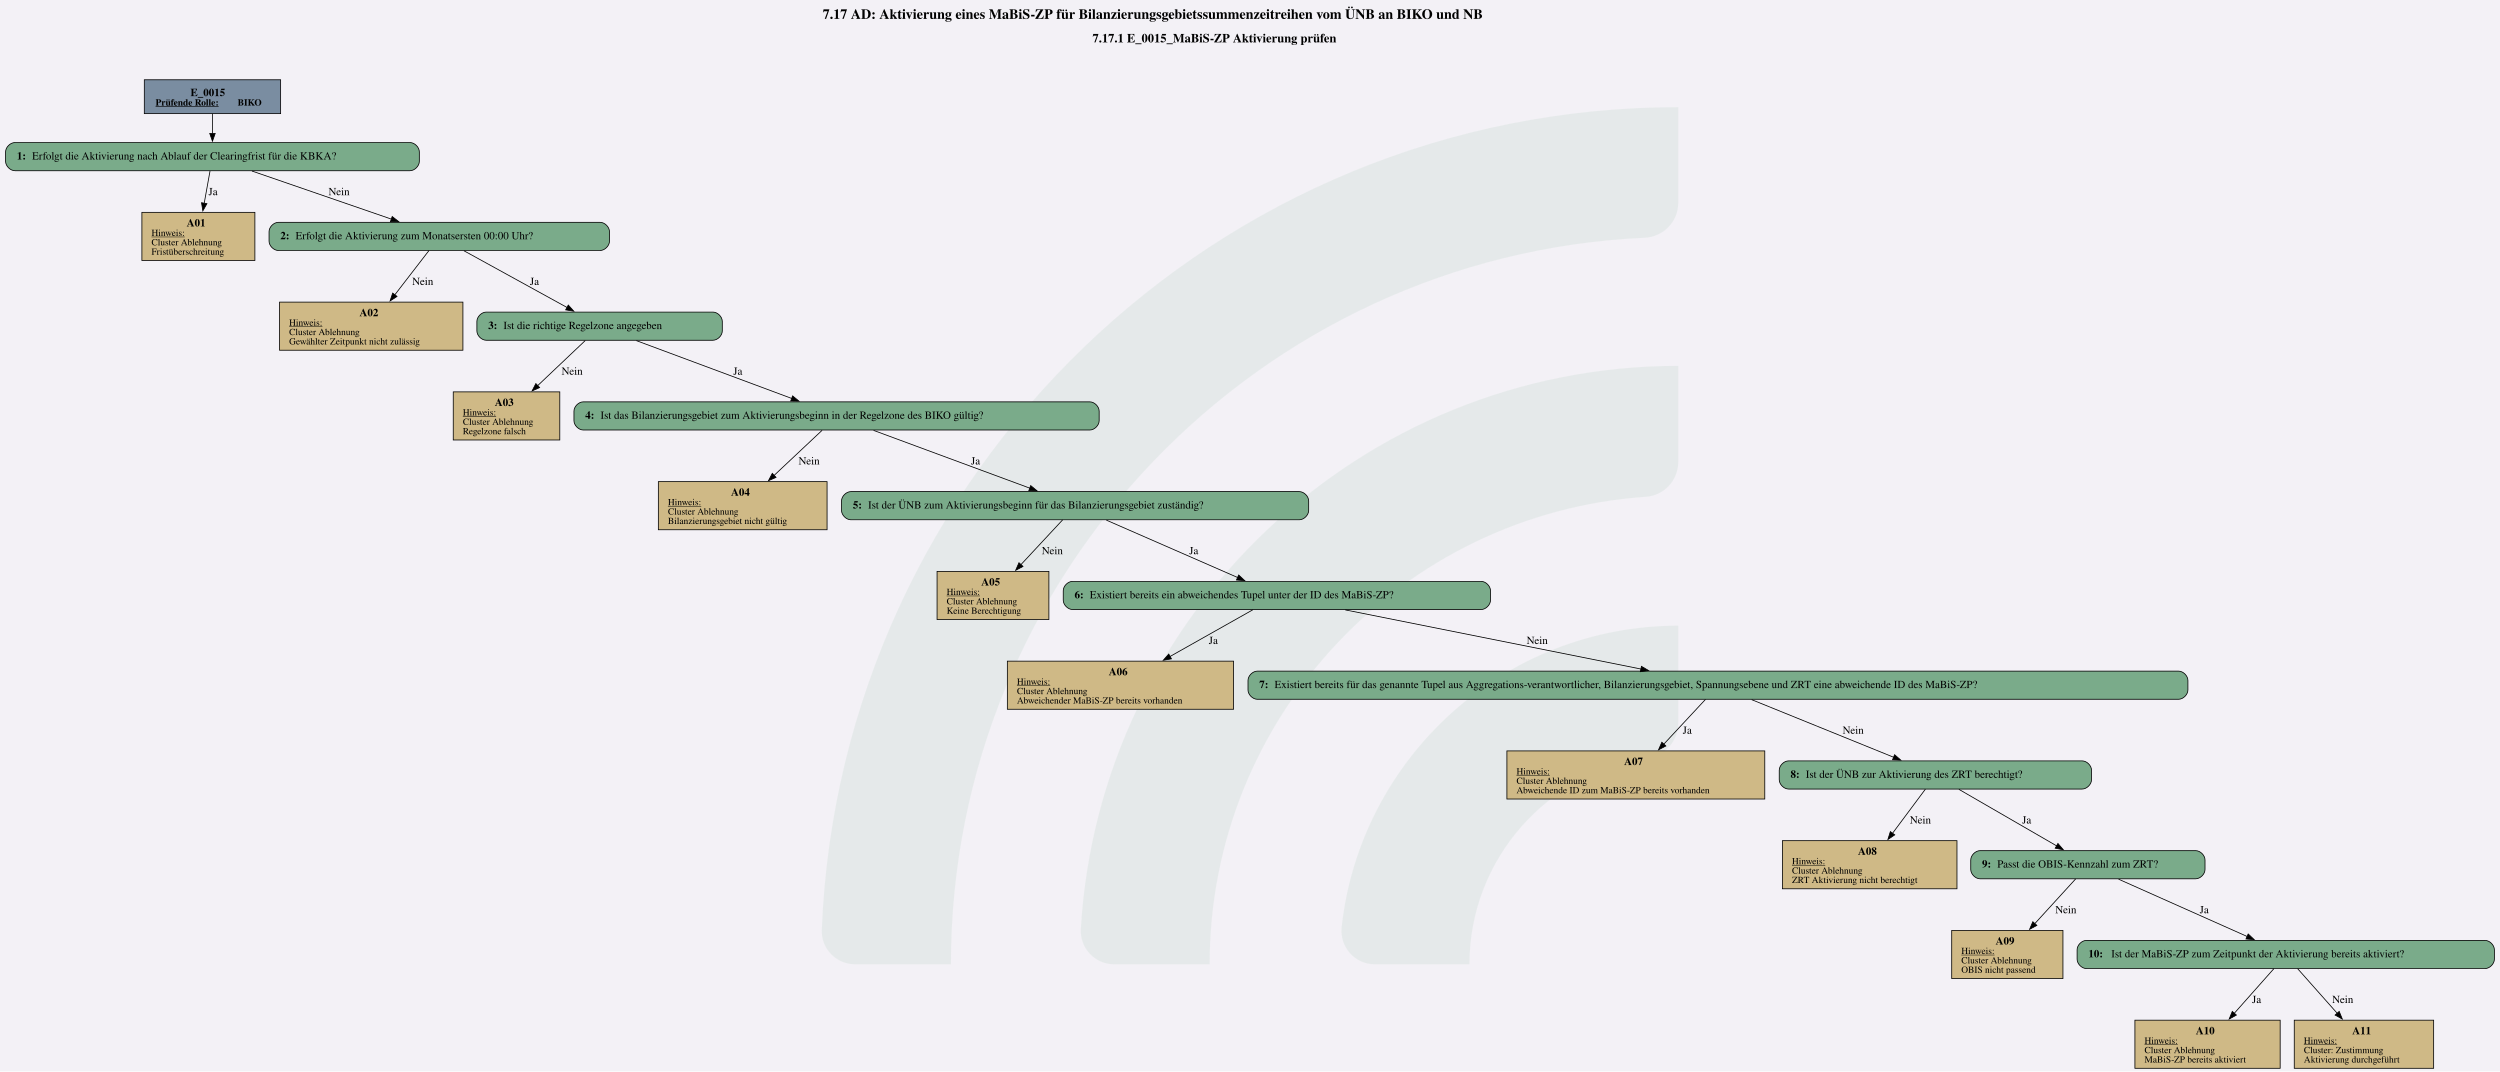
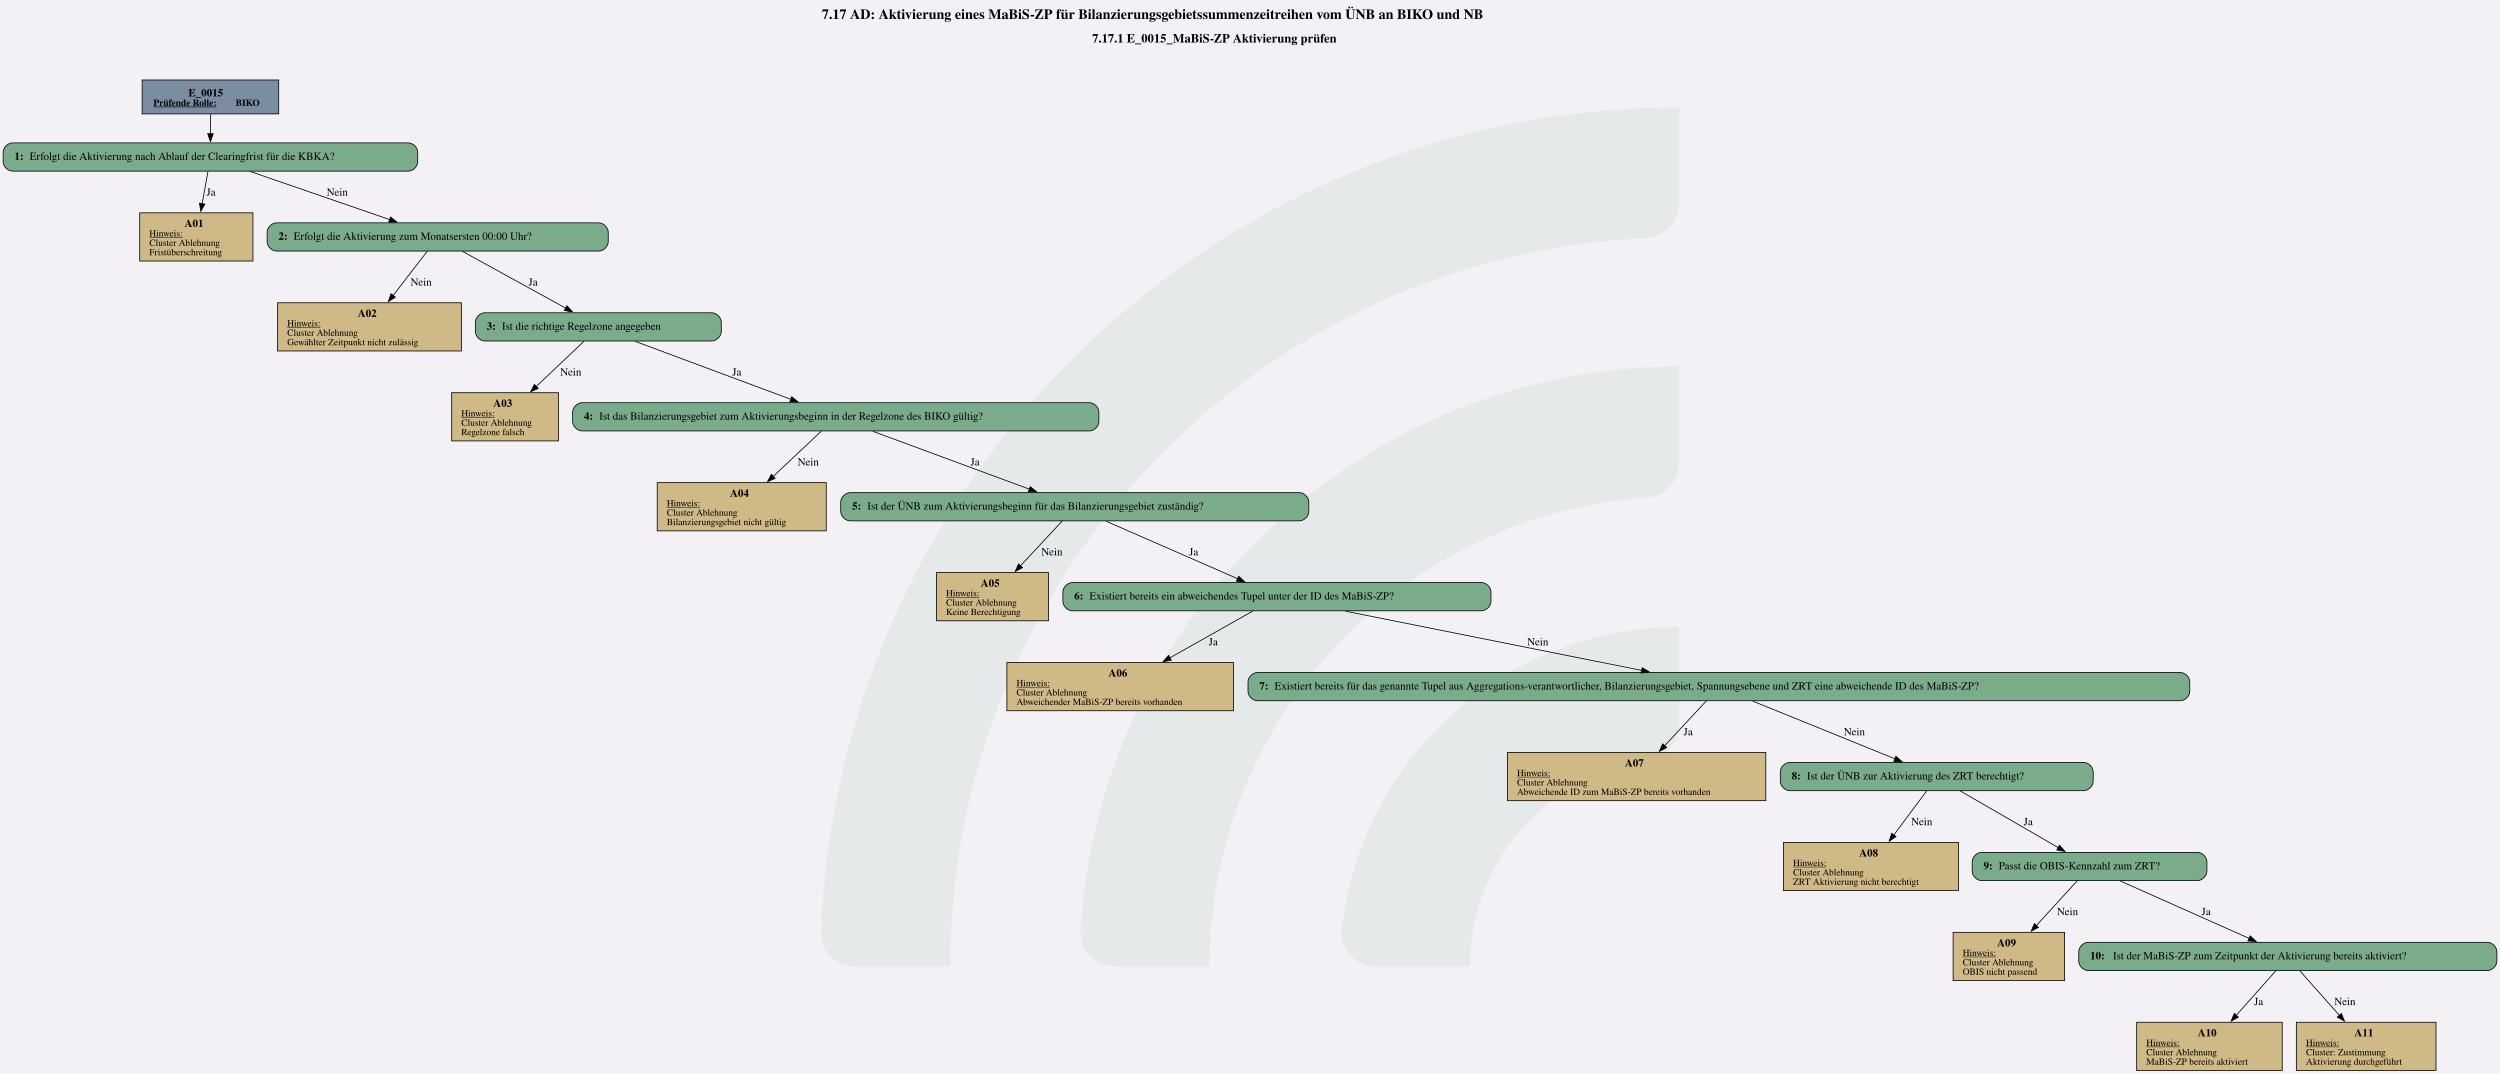
- <svg xmlns="http://www.w3.org/2000/svg" version="1.1" width="224.0px" viewBox="0 0 224.0 96.0" height="96.0px">
+ <svg xmlns="http://www.w3.org/2000/svg" version="1.1" width="4253.333px" viewBox="0 0 4253.333 1826.667" height="1826.667px">
  <g>
-     <svg version="1.1" width="224.0px" viewBox="0 0 224.0 96.0" height="96.0px">
-       <polygon fill="#f3f1f6" points="0,0 224.0,0 224.0,96.0 0,96.0" />
+     <svg version="1.1" width="4253.333px" viewBox="0 0 4253.333 1826.667" height="1826.667px">
+       <polygon fill="#f3f1f6" points="0,0 4253.333,0 4253.333,1826.667 0,1826.667" />
      <g>
-         <g transform="translate(73.62848, 9.6) scale(1 1) translate(0, 0) scale(0.4341711 0.4341711) ">
+         <g transform="translate(1396.542, 182.6667) scale(1 1) translate(0, 0) scale(8.261312 8.261312) ">
          <defs id="defs2">
            <clipPath clipPathUnits="userSpaceOnUse" id="clipPath23">
              <path d="M 0,568.156 H 579.236 V 0 H 0 Z" id="path21" />
            </clipPath>
          </defs>
          <g id="layer1" transform="translate(-16.54194,-55.30527)">
            <g id="g19" clip-path="url(#clipPath23)" transform="matrix(0.3527778,0,0,-0.3527778,0.01017023,243.7368)" style="opacity:0.2">
              <g id="g25" transform="translate(122.444,32.7195)">
                <path d="m 0,0 h -56.104 c -11,0 -19.898,9.123 -19.463,20.115 10.594,267.191 231.277,481.302 501.029,481.302 v -56.02 c 0,-10.98 -8.688,-19.892 -19.658,-20.393 C 180.29,414.697 0,228.005 0,0" style="fill:#6ead83;fill-opacity:0.5;fill-rule:nonzero;stroke:none" id="path27" />
              </g>
              <g id="g29" transform="translate(273.7828,32.7195)">
                <path d="m 0,0 h -55.926 c -11.228,0 -20.091,9.482 -19.435,20.69 10.744,183.439 163.389,329.388 349.485,329.388 v -56.263 c 0,-10.709 -8.273,-19.617 -18.957,-20.35 C 112.819,263.696 0,144.774 0,0" style="fill:#6ead83;fill-opacity:0.5;fill-rule:nonzero;stroke:none" id="path31" />
              </g>
              <g id="g33" transform="translate(425.7667,32.7195)">
                <path d="m 0,0 h -55.445 c -11.653,0 -20.604,10.17 -19.334,21.753 10.866,99.032 95.031,176.341 196.919,176.341 v -57.011 c 0,-10.046 -7.283,-18.755 -17.229,-20.165 C 45.688,112.522 0,61.497 0,0" style="fill:#6ead83;fill-opacity:0.5;fill-rule:nonzero;stroke:none" id="path35" />
              </g>
            </g>
          </g>
        </g>
-         <svg width="168pt" height="72pt" viewBox="0.00 0.00 167.67 72.00">
-           <g id="graph0" class="graph" transform="scale(0.0525555 0.0525555) rotate(0) translate(4 1365.98)">
+         <svg width="3190pt" height="1370pt" viewBox="0.00 0.00 3190.30 1369.98">
+           <g id="graph0" class="graph" transform="scale(1 1) rotate(0) translate(4 1365.98)">
            <text text-anchor="start" x="1044.78" y="-1341.88" font-family="Times,serif" font-weight="bold" font-size="18.00">7.17 AD: Aktivierung eines MaBiS-ZP für Bilanzierungsgebietssummenzeitreihen vom ÜNB an BIKO und NB</text>
            <text text-anchor="start" x="1389.78" y="-1311.78" font-family="Times,serif" font-weight="bold" font-size="16.00">7.17.1 E_0015_MaBiS-ZP Aktivierung prüfen</text>
            <g id="node1" class="node">
              <polygon fill="#7a8da1" stroke="black" points="351.68,-1263.98 177.38,-1263.98 177.38,-1220.7 351.68,-1220.7 351.68,-1263.98" />
              <text text-anchor="start" x="236.4" y="-1243.04" font-family="Times,serif" font-weight="bold" font-size="14.00">E_0015</text>
              <text text-anchor="start" x="191.78" y="-1230.94" font-family="Times,serif" font-weight="bold" text-decoration="underline" font-size="12.00">Prüfende Rolle:</text>
              <text text-anchor="start" x="296.78" y="-1230.94" font-family="Times,serif" font-weight="bold" font-size="12.00"> BIKO</text>
            </g>
            <g id="node2" class="node">
              <path fill="#7aab8a" stroke="black" d="M517.05,-1183.7C517.05,-1183.7 12,-1183.7 12,-1183.7 6,-1183.7 0,-1177.7 0,-1171.7 0,-1171.7 0,-1159.7 0,-1159.7 0,-1153.7 6,-1147.7 12,-1147.7 12,-1147.7 517.05,-1147.7 517.05,-1147.7 523.05,-1147.7 529.05,-1153.7 529.05,-1159.7 529.05,-1159.7 529.05,-1171.7 529.05,-1171.7 529.05,-1177.7 523.05,-1183.7 517.05,-1183.7" />
              <text text-anchor="start" x="14.4" y="-1162.03" font-family="Times,serif" font-weight="bold" font-size="14.00">1: </text>
              <text text-anchor="start" x="33.9" y="-1162.03" font-family="Times,serif" font-size="14.00">Erfolgt die Aktivierung nach Ablauf der Clearingfrist für die KBKA?</text>
            </g>
            <g id="edge1" class="edge">
              <path fill="none" stroke="black" d="M264.53,-1220.55C264.53,-1212.69 264.53,-1203.61 264.53,-1195.17" />
              <polygon fill="black" stroke="black" points="268.03,-1195.37 264.53,-1185.37 261.03,-1195.37 268.03,-1195.37" />
            </g>
            <g id="node3" class="node">
              <polygon fill="#cfb986" stroke="black" points="318.77,-1094.45 174.29,-1094.45 174.29,-1032.93 318.77,-1032.93 318.77,-1094.45" />
              <text text-anchor="start" x="231.53" y="-1076.39" font-family="Times,serif" font-weight="bold" font-size="14.00">A01</text>
              <text text-anchor="start" x="186.53" y="-1064.29" font-family="Times,serif" text-decoration="underline" font-size="12.00">Hinweis:</text>
              <text text-anchor="start" x="186.53" y="-1052.29" font-family="Times,serif" font-size="12.00">Cluster Ablehnung</text>
              <text text-anchor="start" x="186.53" y="-1040.29" font-family="Times,serif" font-size="12.00">Fristüberschreitung</text>
            </g>
            <g id="edge2" class="edge">
              <path fill="none" stroke="black" d="M261.39,-1147.28C259.34,-1135.89 256.57,-1120.5 253.98,-1106.09" />
              <polygon fill="black" stroke="black" points="257.44,-1105.55 252.22,-1096.33 250.55,-1106.79 257.44,-1105.55" />
              <text text-anchor="middle" x="265.28" y="-1116.4" font-family="Times,serif" font-size="14.00">Ja</text>
            </g>
            <g id="node4" class="node">
              <path fill="#7aab8a" stroke="black" d="M760.18,-1081.69C760.18,-1081.69 348.88,-1081.69 348.88,-1081.69 342.88,-1081.69 336.88,-1075.69 336.88,-1069.69 336.88,-1069.69 336.88,-1057.69 336.88,-1057.69 336.88,-1051.69 342.88,-1045.69 348.88,-1045.69 348.88,-1045.69 760.18,-1045.69 760.18,-1045.69 766.18,-1045.69 772.18,-1051.69 772.18,-1057.69 772.18,-1057.69 772.18,-1069.69 772.18,-1069.69 772.18,-1075.69 766.18,-1081.69 760.18,-1081.69" />
              <text text-anchor="start" x="351.28" y="-1060.02" font-family="Times,serif" font-weight="bold" font-size="14.00">2: </text>
              <text text-anchor="start" x="370.78" y="-1060.02" font-family="Times,serif" font-size="14.00">Erfolgt die Aktivierung zum Monatsersten 00:00 Uhr?</text>
            </g>
            <g id="edge3" class="edge">
              <path fill="none" stroke="black" d="M315.04,-1147.28C364.68,-1130.16 440.5,-1104.01 493.49,-1085.74" />
              <polygon fill="black" stroke="black" points="494.36,-1089.14 502.67,-1082.57 492.08,-1082.52 494.36,-1089.14" />
              <text text-anchor="middle" x="426.4" y="-1116.4" font-family="Times,serif" font-size="14.00">Nein</text>
            </g>
            <g id="node5" class="node">
              <polygon fill="#cfb986" stroke="black" points="584.77,-979.68 350.29,-979.68 350.29,-918.16 584.77,-918.16 584.77,-979.68" />
              <text text-anchor="start" x="452.53" y="-961.62" font-family="Times,serif" font-weight="bold" font-size="14.00">A02</text>
              <text text-anchor="start" x="362.53" y="-949.52" font-family="Times,serif" text-decoration="underline" font-size="12.00">Hinweis:</text>
              <text text-anchor="start" x="362.53" y="-937.52" font-family="Times,serif" font-size="12.00">Cluster Ablehnung</text>
              <text text-anchor="start" x="362.53" y="-925.52" font-family="Times,serif" font-size="12.00">Gewählter Zeitpunkt nicht zulässig</text>
            </g>
            <g id="edge4" class="edge">
              <path fill="none" stroke="black" d="M541.31,-1045.56C529.74,-1030.56 512.49,-1008.2 497.58,-988.88" />
              <polygon fill="black" stroke="black" points="500.51,-986.94 491.63,-981.16 494.96,-991.22 500.51,-986.94" />
              <text text-anchor="middle" x="533.4" y="-1001.63" font-family="Times,serif" font-size="14.00">Nein</text>
            </g>
            <g id="node6" class="node">
              <path fill="#7aab8a" stroke="black" d="M904.43,-966.92C904.43,-966.92 614.63,-966.92 614.63,-966.92 608.63,-966.92 602.63,-960.92 602.63,-954.92 602.63,-954.92 602.63,-942.92 602.63,-942.92 602.63,-936.92 608.63,-930.92 614.63,-930.92 614.63,-930.92 904.43,-930.92 904.43,-930.92 910.43,-930.92 916.43,-936.92 916.43,-942.92 916.43,-942.92 916.43,-954.92 916.43,-954.92 916.43,-960.92 910.43,-966.92 904.43,-966.92" />
              <text text-anchor="start" x="617.03" y="-945.25" font-family="Times,serif" font-weight="bold" font-size="14.00">3: </text>
              <text text-anchor="start" x="636.53" y="-945.25" font-family="Times,serif" font-size="14.00">Ist die richtige Regelzone angegeben</text>
            </g>
            <g id="edge5" class="edge">
              <path fill="none" stroke="black" d="M586.11,-1045.32C621.47,-1025.86 678.92,-994.26 717.92,-972.81" />
              <polygon fill="black" stroke="black" points="719.51,-975.93 726.58,-968.04 716.13,-969.8 719.51,-975.93" />
              <text text-anchor="middle" x="676.28" y="-1001.63" font-family="Times,serif" font-size="14.00">Ja</text>
            </g>
            <g id="node7" class="node">
              <polygon fill="#cfb986" stroke="black" points="708.64,-864.91 572.41,-864.91 572.41,-803.39 708.64,-803.39 708.64,-864.91" />
              <text text-anchor="start" x="625.53" y="-846.85" font-family="Times,serif" font-weight="bold" font-size="14.00">A03</text>
              <text text-anchor="start" x="584.65" y="-834.75" font-family="Times,serif" text-decoration="underline" font-size="12.00">Hinweis:</text>
              <text text-anchor="start" x="584.65" y="-822.75" font-family="Times,serif" font-size="12.00">Cluster Ablehnung</text>
              <text text-anchor="start" x="584.65" y="-810.75" font-family="Times,serif" font-size="12.00">Regelzone falsch</text>
            </g>
            <g id="edge6" class="edge">
              <path fill="none" stroke="black" d="M741.19,-930.55C725.03,-915.23 700.93,-892.39 680.36,-872.9" />
              <polygon fill="black" stroke="black" points="682.85,-870.44 673.19,-866.1 678.04,-875.52 682.85,-870.44" />
              <text text-anchor="middle" x="724.4" y="-886.86" font-family="Times,serif" font-size="14.00">Nein</text>
            </g>
            <g id="node8" class="node">
              <path fill="#7aab8a" stroke="black" d="M1386.3,-852.15C1386.3,-852.15 738.75,-852.15 738.75,-852.15 732.75,-852.15 726.75,-846.15 726.75,-840.15 726.75,-840.15 726.75,-828.15 726.75,-828.15 726.75,-822.15 732.75,-816.15 738.75,-816.15 738.75,-816.15 1386.3,-816.15 1386.3,-816.15 1392.3,-816.15 1398.3,-822.15 1398.3,-828.15 1398.3,-828.15 1398.3,-840.15 1398.3,-840.15 1398.3,-846.15 1392.3,-852.15 1386.3,-852.15" />
              <text text-anchor="start" x="741.15" y="-830.48" font-family="Times,serif" font-weight="bold" font-size="14.00">4: </text>
              <text text-anchor="start" x="760.65" y="-830.48" font-family="Times,serif" font-size="14.00">Ist das Bilanzierungsgebiet zum Aktivierungsbeginn in der Regelzone des BIKO gültig?</text>
            </g>
            <g id="edge7" class="edge">
              <path fill="none" stroke="black" d="M806.54,-930.42C860.1,-910.49 947.64,-877.91 1005.17,-856.5" />
              <polygon fill="black" stroke="black" points="1006.33,-859.8 1014.48,-853.03 1003.89,-853.24 1006.33,-859.8" />
              <text text-anchor="middle" x="936.28" y="-886.86" font-family="Times,serif" font-size="14.00">Ja</text>
            </g>
            <g id="node9" class="node">
              <polygon fill="#cfb986" stroke="black" points="1050.39,-750.14 834.66,-750.14 834.66,-688.62 1050.39,-688.62 1050.39,-750.14" />
              <text text-anchor="start" x="927.53" y="-732.08" font-family="Times,serif" font-weight="bold" font-size="14.00">A04</text>
              <text text-anchor="start" x="846.9" y="-719.98" font-family="Times,serif" text-decoration="underline" font-size="12.00">Hinweis:</text>
              <text text-anchor="start" x="846.9" y="-707.98" font-family="Times,serif" font-size="12.00">Cluster Ablehnung</text>
              <text text-anchor="start" x="846.9" y="-695.98" font-family="Times,serif" font-size="12.00">Bilanzierungsgebiet nicht gültig</text>
            </g>
            <g id="edge8" class="edge">
              <path fill="none" stroke="black" d="M1044.04,-815.78C1027.74,-800.46 1003.44,-777.62 982.69,-758.13" />
              <polygon fill="black" stroke="black" points="985.14,-755.62 975.45,-751.33 980.35,-760.72 985.14,-755.62" />
              <text text-anchor="middle" x="1027.4" y="-772.09" font-family="Times,serif" font-size="14.00">Nein</text>
            </g>
            <g id="node10" class="node">
              <path fill="#7aab8a" stroke="black" d="M1654.18,-737.38C1654.18,-737.38 1080.88,-737.38 1080.88,-737.38 1074.88,-737.38 1068.88,-731.38 1068.88,-725.38 1068.88,-725.38 1068.88,-713.38 1068.88,-713.38 1068.88,-707.38 1074.88,-701.38 1080.88,-701.38 1080.88,-701.38 1654.18,-701.38 1654.18,-701.38 1660.18,-701.38 1666.18,-707.38 1666.18,-713.38 1666.18,-713.38 1666.18,-725.38 1666.18,-725.38 1666.18,-731.38 1660.18,-737.38 1654.18,-737.38" />
              <text text-anchor="start" x="1083.28" y="-715.71" font-family="Times,serif" font-weight="bold" font-size="14.00">5: </text>
              <text text-anchor="start" x="1102.78" y="-715.71" font-family="Times,serif" font-size="14.00">Ist der ÜNB zum Aktivierungsbeginn für das Bilanzierungsgebiet zuständig?</text>
            </g>
            <g id="edge9" class="edge">
              <path fill="none" stroke="black" d="M1109.85,-815.65C1163.8,-795.71 1251.99,-763.1 1309.9,-741.69" />
              <polygon fill="black" stroke="black" points="1310.76,-745.1 1318.92,-738.35 1308.33,-738.53 1310.76,-745.1" />
              <text text-anchor="middle" x="1240.28" y="-772.09" font-family="Times,serif" font-size="14.00">Ja</text>
            </g>
            <g id="node11" class="node">
              <polygon fill="#cfb986" stroke="black" points="1334.02,-635.37 1191.04,-635.37 1191.04,-573.85 1334.02,-573.85 1334.02,-635.37" />
              <text text-anchor="start" x="1247.53" y="-617.31" font-family="Times,serif" font-weight="bold" font-size="14.00">A05</text>
              <text text-anchor="start" x="1203.28" y="-605.21" font-family="Times,serif" text-decoration="underline" font-size="12.00">Hinweis:</text>
              <text text-anchor="start" x="1203.28" y="-593.21" font-family="Times,serif" font-size="12.00">Cluster Ablehnung</text>
              <text text-anchor="start" x="1203.28" y="-581.21" font-family="Times,serif" font-size="12.00">Keine Berechtigung</text>
            </g>
            <g id="edge10" class="edge">
              <path fill="none" stroke="black" d="M1351.58,-701.25C1337.48,-686.12 1316.42,-663.49 1298.31,-644.04" />
              <polygon fill="black" stroke="black" points="1300.9,-641.69 1291.53,-636.76 1295.78,-646.46 1300.9,-641.69" />
              <text text-anchor="middle" x="1338.4" y="-657.32" font-family="Times,serif" font-size="14.00">Nein</text>
            </g>
            <g id="node12" class="node">
              <path fill="#7aab8a" stroke="black" d="M1886.68,-622.61C1886.68,-622.61 1364.38,-622.61 1364.38,-622.61 1358.38,-622.61 1352.38,-616.61 1352.38,-610.61 1352.38,-610.61 1352.38,-598.61 1352.38,-598.61 1352.38,-592.61 1358.38,-586.61 1364.38,-586.61 1364.38,-586.61 1886.68,-586.61 1886.68,-586.61 1892.68,-586.61 1898.68,-592.61 1898.68,-598.61 1898.68,-598.61 1898.68,-610.61 1898.68,-610.61 1898.68,-616.61 1892.68,-622.61 1886.68,-622.61" />
              <text text-anchor="start" x="1366.78" y="-600.94" font-family="Times,serif" font-weight="bold" font-size="14.00">6: </text>
              <text text-anchor="start" x="1386.28" y="-600.94" font-family="Times,serif" font-size="14.00">Existiert bereits ein abweichendes Tupel unter der ID des MaBiS-ZP?</text>
            </g>
            <g id="edge11" class="edge">
              <path fill="none" stroke="black" d="M1407.55,-700.88C1452.78,-681.11 1526.46,-648.91 1575.46,-627.49" />
              <polygon fill="black" stroke="black" points="1576.68,-630.78 1584.44,-623.57 1573.87,-624.37 1576.68,-630.78" />
              <text text-anchor="middle" x="1519.28" y="-657.32" font-family="Times,serif" font-size="14.00">Ja</text>
            </g>
            <g id="node13" class="node">
              <polygon fill="#cfb986" stroke="black" points="1570.14,-520.6 1280.91,-520.6 1280.91,-459.08 1570.14,-459.08 1570.14,-520.6" />
              <text text-anchor="start" x="1410.53" y="-502.54" font-family="Times,serif" font-weight="bold" font-size="14.00">A06</text>
              <text text-anchor="start" x="1293.15" y="-490.44" font-family="Times,serif" text-decoration="underline" font-size="12.00">Hinweis:</text>
              <text text-anchor="start" x="1293.15" y="-478.44" font-family="Times,serif" font-size="12.00">Cluster Ablehnung</text>
              <text text-anchor="start" x="1293.15" y="-466.44" font-family="Times,serif" font-size="12.00">Abweichender MaBiS-ZP bereits vorhanden</text>
            </g>
            <g id="edge12" class="edge">
              <path fill="none" stroke="black" d="M1594.71,-586.24C1566.57,-570.37 1524.08,-546.41 1488.73,-526.48" />
              <polygon fill="black" stroke="black" points="1490.71,-523.58 1480.28,-521.72 1487.27,-529.68 1490.71,-523.58" />
              <text text-anchor="middle" x="1544.28" y="-542.55" font-family="Times,serif" font-size="14.00">Ja</text>
            </g>
            <g id="node14" class="node">
              <path fill="#7aab8a" stroke="black" d="M2778.43,-507.84C2778.43,-507.84 1600.62,-507.84 1600.62,-507.84 1594.62,-507.84 1588.62,-501.84 1588.62,-495.84 1588.62,-495.84 1588.62,-483.84 1588.62,-483.84 1588.62,-477.84 1594.62,-471.84 1600.62,-471.84 1600.62,-471.84 2778.43,-471.84 2778.43,-471.84 2784.43,-471.84 2790.43,-477.84 2790.43,-483.84 2790.43,-483.84 2790.43,-495.84 2790.43,-495.84 2790.43,-501.84 2784.43,-507.84 2778.43,-507.84" />
              <text text-anchor="start" x="1603.03" y="-486.16" font-family="Times,serif" font-weight="bold" font-size="14.00">7: </text>
              <text text-anchor="start" x="1622.53" y="-486.16" font-family="Times,serif" font-size="14.00">Existiert bereits für das genannte Tupel aus Aggregations-verantwortlicher, Bilanzierungsgebiet, Spannungsebene und ZRT eine abweichende ID des MaBiS-ZP?</text>
            </g>
            <g id="edge13" class="edge">
              <path fill="none" stroke="black" d="M1713.03,-586.11C1815.38,-565.65 1984.38,-531.86 2091.18,-510.5" />
              <polygon fill="black" stroke="black" points="2091.67,-513.97 2100.79,-508.58 2090.3,-507.11 2091.67,-513.97" />
              <text text-anchor="middle" x="1958.4" y="-542.55" font-family="Times,serif" font-size="14.00">Nein</text>
            </g>
            <g id="node15" class="node">
              <polygon fill="#cfb986" stroke="black" points="2249.39,-405.83 1919.66,-405.83 1919.66,-344.31 2249.39,-344.31 2249.39,-405.83" />
              <text text-anchor="start" x="2069.53" y="-387.77" font-family="Times,serif" font-weight="bold" font-size="14.00">A07</text>
              <text text-anchor="start" x="1931.9" y="-375.67" font-family="Times,serif" text-decoration="underline" font-size="12.00">Hinweis:</text>
              <text text-anchor="start" x="1931.9" y="-363.67" font-family="Times,serif" font-size="12.00">Cluster Ablehnung</text>
              <text text-anchor="start" x="1931.9" y="-351.67" font-family="Times,serif" font-size="12.00">Abweichende ID zum MaBiS-ZP bereits vorhanden</text>
            </g>
            <g id="edge14" class="edge">
              <path fill="none" stroke="black" d="M2173.58,-471.71C2159.48,-456.58 2138.42,-433.95 2120.31,-414.5" />
              <polygon fill="black" stroke="black" points="2122.9,-412.15 2113.53,-407.22 2117.78,-416.92 2122.9,-412.15" />
              <text text-anchor="middle" x="2150.28" y="-427.78" font-family="Times,serif" font-size="14.00">Ja</text>
            </g>
            <g id="node16" class="node">
              <path fill="#7aab8a" stroke="black" d="M2655.18,-393.07C2655.18,-393.07 2279.88,-393.07 2279.88,-393.07 2273.88,-393.07 2267.88,-387.07 2267.88,-381.07 2267.88,-381.07 2267.88,-369.07 2267.88,-369.07 2267.88,-363.07 2273.88,-357.07 2279.88,-357.07 2279.88,-357.07 2655.18,-357.07 2655.18,-357.07 2661.18,-357.07 2667.18,-363.07 2667.18,-369.07 2667.18,-369.07 2667.18,-381.07 2667.18,-381.07 2667.18,-387.07 2661.18,-393.07 2655.18,-393.07" />
              <text text-anchor="start" x="2282.28" y="-371.39" font-family="Times,serif" font-weight="bold" font-size="14.00">8: </text>
              <text text-anchor="start" x="2301.78" y="-371.39" font-family="Times,serif" font-size="14.00">Ist der ÜNB zur Aktivierung des ZRT berechtigt?</text>
            </g>
            <g id="edge15" class="edge">
              <path fill="none" stroke="black" d="M2232.66,-471.34C2281.6,-451.49 2361.45,-419.1 2414.24,-397.68" />
              <polygon fill="black" stroke="black" points="2415.39,-400.99 2423.35,-393.99 2412.76,-394.51 2415.39,-400.99" />
              <text text-anchor="middle" x="2362.4" y="-427.78" font-family="Times,serif" font-size="14.00">Nein</text>
            </g>
            <g id="node17" class="node">
              <polygon fill="#cfb986" stroke="black" points="2495.14,-291.06 2271.91,-291.06 2271.91,-229.54 2495.14,-229.54 2495.14,-291.06" />
              <text text-anchor="start" x="2368.53" y="-273" font-family="Times,serif" font-weight="bold" font-size="14.00">A08</text>
              <text text-anchor="start" x="2284.15" y="-260.9" font-family="Times,serif" text-decoration="underline" font-size="12.00">Hinweis:</text>
              <text text-anchor="start" x="2284.15" y="-248.9" font-family="Times,serif" font-size="12.00">Cluster Ablehnung</text>
              <text text-anchor="start" x="2284.15" y="-236.9" font-family="Times,serif" font-size="12.00">ZRT Aktivierung nicht berechtigt</text>
            </g>
            <g id="edge16" class="edge">
              <path fill="none" stroke="black" d="M2454.77,-356.94C2443.64,-342.01 2427.09,-319.79 2412.74,-300.52" />
              <polygon fill="black" stroke="black" points="2415.59,-298.48 2406.81,-292.56 2409.97,-302.67 2415.59,-298.48" />
              <text text-anchor="middle" x="2448.4" y="-313.01" font-family="Times,serif" font-size="14.00">Nein</text>
            </g>
            <g id="node18" class="node">
              <path fill="#7aab8a" stroke="black" d="M2800.3,-278.3C2800.3,-278.3 2524.75,-278.3 2524.75,-278.3 2518.75,-278.3 2512.75,-272.3 2512.75,-266.3 2512.75,-266.3 2512.75,-254.3 2512.75,-254.3 2512.75,-248.3 2518.75,-242.3 2524.75,-242.3 2524.75,-242.3 2800.3,-242.3 2800.3,-242.3 2806.3,-242.3 2812.3,-248.3 2812.3,-254.3 2812.3,-254.3 2812.3,-266.3 2812.3,-266.3 2812.3,-272.3 2806.3,-278.3 2800.3,-278.3" />
              <text text-anchor="start" x="2527.15" y="-256.62" font-family="Times,serif" font-weight="bold" font-size="14.00">9: </text>
              <text text-anchor="start" x="2546.65" y="-256.62" font-family="Times,serif" font-size="14.00">Passt die OBIS-Kennzahl zum ZRT?</text>
            </g>
            <g id="edge17" class="edge">
              <path fill="none" stroke="black" d="M2497.57,-356.7C2531.2,-337.24 2585.85,-305.64 2622.95,-284.19" />
              <polygon fill="black" stroke="black" points="2624.23,-287.49 2631.14,-279.45 2620.73,-281.43 2624.23,-287.49" />
              <text text-anchor="middle" x="2584.28" y="-313.01" font-family="Times,serif" font-size="14.00">Ja</text>
            </g>
            <g id="node19" class="node">
              <polygon fill="#cfb986" stroke="black" points="2630.64,-176.29 2488.41,-176.29 2488.41,-114.77 2630.64,-114.77 2630.64,-176.29" />
              <text text-anchor="start" x="2544.53" y="-158.23" font-family="Times,serif" font-weight="bold" font-size="14.00">A09</text>
              <text text-anchor="start" x="2500.65" y="-146.13" font-family="Times,serif" text-decoration="underline" font-size="12.00">Hinweis:</text>
              <text text-anchor="start" x="2500.65" y="-134.13" font-family="Times,serif" font-size="12.00">Cluster Ablehnung</text>
              <text text-anchor="start" x="2500.65" y="-122.13" font-family="Times,serif" font-size="12.00">OBIS nicht passend</text>
            </g>
            <g id="edge18" class="edge">
              <path fill="none" stroke="black" d="M2646.88,-242.17C2633.06,-227.04 2612.39,-204.41 2594.63,-184.96" />
              <polygon fill="black" stroke="black" points="2597.31,-182.71 2587.99,-177.69 2592.14,-187.43 2597.31,-182.71" />
              <text text-anchor="middle" x="2634.4" y="-198.24" font-family="Times,serif" font-size="14.00">Nein</text>
            </g>
            <g id="node20" class="node">
              <path fill="#7aab8a" stroke="black" d="M3170.3,-163.53C3170.3,-163.53 2660.75,-163.53 2660.75,-163.53 2654.75,-163.53 2648.75,-157.53 2648.75,-151.53 2648.75,-151.53 2648.75,-139.53 2648.75,-139.53 2648.75,-133.53 2654.75,-127.53 2660.75,-127.53 2660.75,-127.53 3170.3,-127.53 3170.3,-127.53 3176.3,-127.53 3182.3,-133.53 3182.3,-139.53 3182.3,-139.53 3182.3,-151.53 3182.3,-151.53 3182.3,-157.53 3176.3,-163.53 3170.3,-163.53" />
              <text text-anchor="start" x="2663.15" y="-141.85" font-family="Times,serif" font-weight="bold" font-size="14.00">10: </text>
              <text text-anchor="start" x="2692.4" y="-141.85" font-family="Times,serif" font-size="14.00">Ist der MaBiS-ZP zum Zeitpunkt der Aktivierung bereits aktiviert?</text>
            </g>
            <g id="edge19" class="edge">
              <path fill="none" stroke="black" d="M2701.78,-241.8C2746.04,-222.08 2818.08,-189.96 2866.13,-168.55" />
              <polygon fill="black" stroke="black" points="2867.5,-171.77 2875.21,-164.5 2864.65,-165.37 2867.5,-171.77" />
              <text text-anchor="middle" x="2811.28" y="-198.24" font-family="Times,serif" font-size="14.00">Ja</text>
            </g>
            <g id="node21" class="node">
              <polygon fill="#cfb986" stroke="black" points="2908.39,-61.52 2722.66,-61.52 2722.66,0 2908.39,0 2908.39,-61.52" />
              <text text-anchor="start" x="2800.53" y="-43.46" font-family="Times,serif" font-weight="bold" font-size="14.00">A10</text>
              <text text-anchor="start" x="2734.9" y="-31.36" font-family="Times,serif" text-decoration="underline" font-size="12.00">Hinweis:</text>
              <text text-anchor="start" x="2734.9" y="-19.36" font-family="Times,serif" font-size="12.00">Cluster Ablehnung</text>
              <text text-anchor="start" x="2734.9" y="-7.36" font-family="Times,serif" font-size="12.00">MaBiS-ZP bereits aktiviert</text>
            </g>
            <g id="edge20" class="edge">
              <path fill="none" stroke="black" d="M2900.34,-127.4C2886.92,-112.27 2866.85,-89.64 2849.6,-70.19" />
              <polygon fill="black" stroke="black" points="2852.42,-68.09 2843.17,-62.93 2847.19,-72.74 2852.42,-68.09" />
              <text text-anchor="middle" x="2878.28" y="-83.47" font-family="Times,serif" font-size="14.00">Ja</text>
            </g>
            <g id="node22" class="node">
              <polygon fill="#cfb986" stroke="black" points="3104.64,-61.52 2926.41,-61.52 2926.41,0 3104.64,0 3104.64,-61.52" />
              <text text-anchor="start" x="3000.53" y="-43.46" font-family="Times,serif" font-weight="bold" font-size="14.00">A11</text>
              <text text-anchor="start" x="2938.65" y="-31.36" font-family="Times,serif" text-decoration="underline" font-size="12.00">Hinweis:</text>
              <text text-anchor="start" x="2938.65" y="-19.36" font-family="Times,serif" font-size="12.00">Cluster: Zustimmung</text>
              <text text-anchor="start" x="2938.65" y="-7.36" font-family="Times,serif" font-size="12.00">Aktivierung durchgeführt</text>
            </g>
            <g id="edge21" class="edge">
              <path fill="none" stroke="black" d="M2930.71,-127.4C2944.13,-112.27 2964.2,-89.64 2981.45,-70.19" />
              <polygon fill="black" stroke="black" points="2983.86,-72.74 2987.88,-62.93 2978.63,-68.09 2983.86,-72.74" />
              <text text-anchor="middle" x="2988.4" y="-83.47" font-family="Times,serif" font-size="14.00">Nein</text>
            </g>
          </g>
        </svg>
      </g>
    </svg>
  </g>
</svg>
